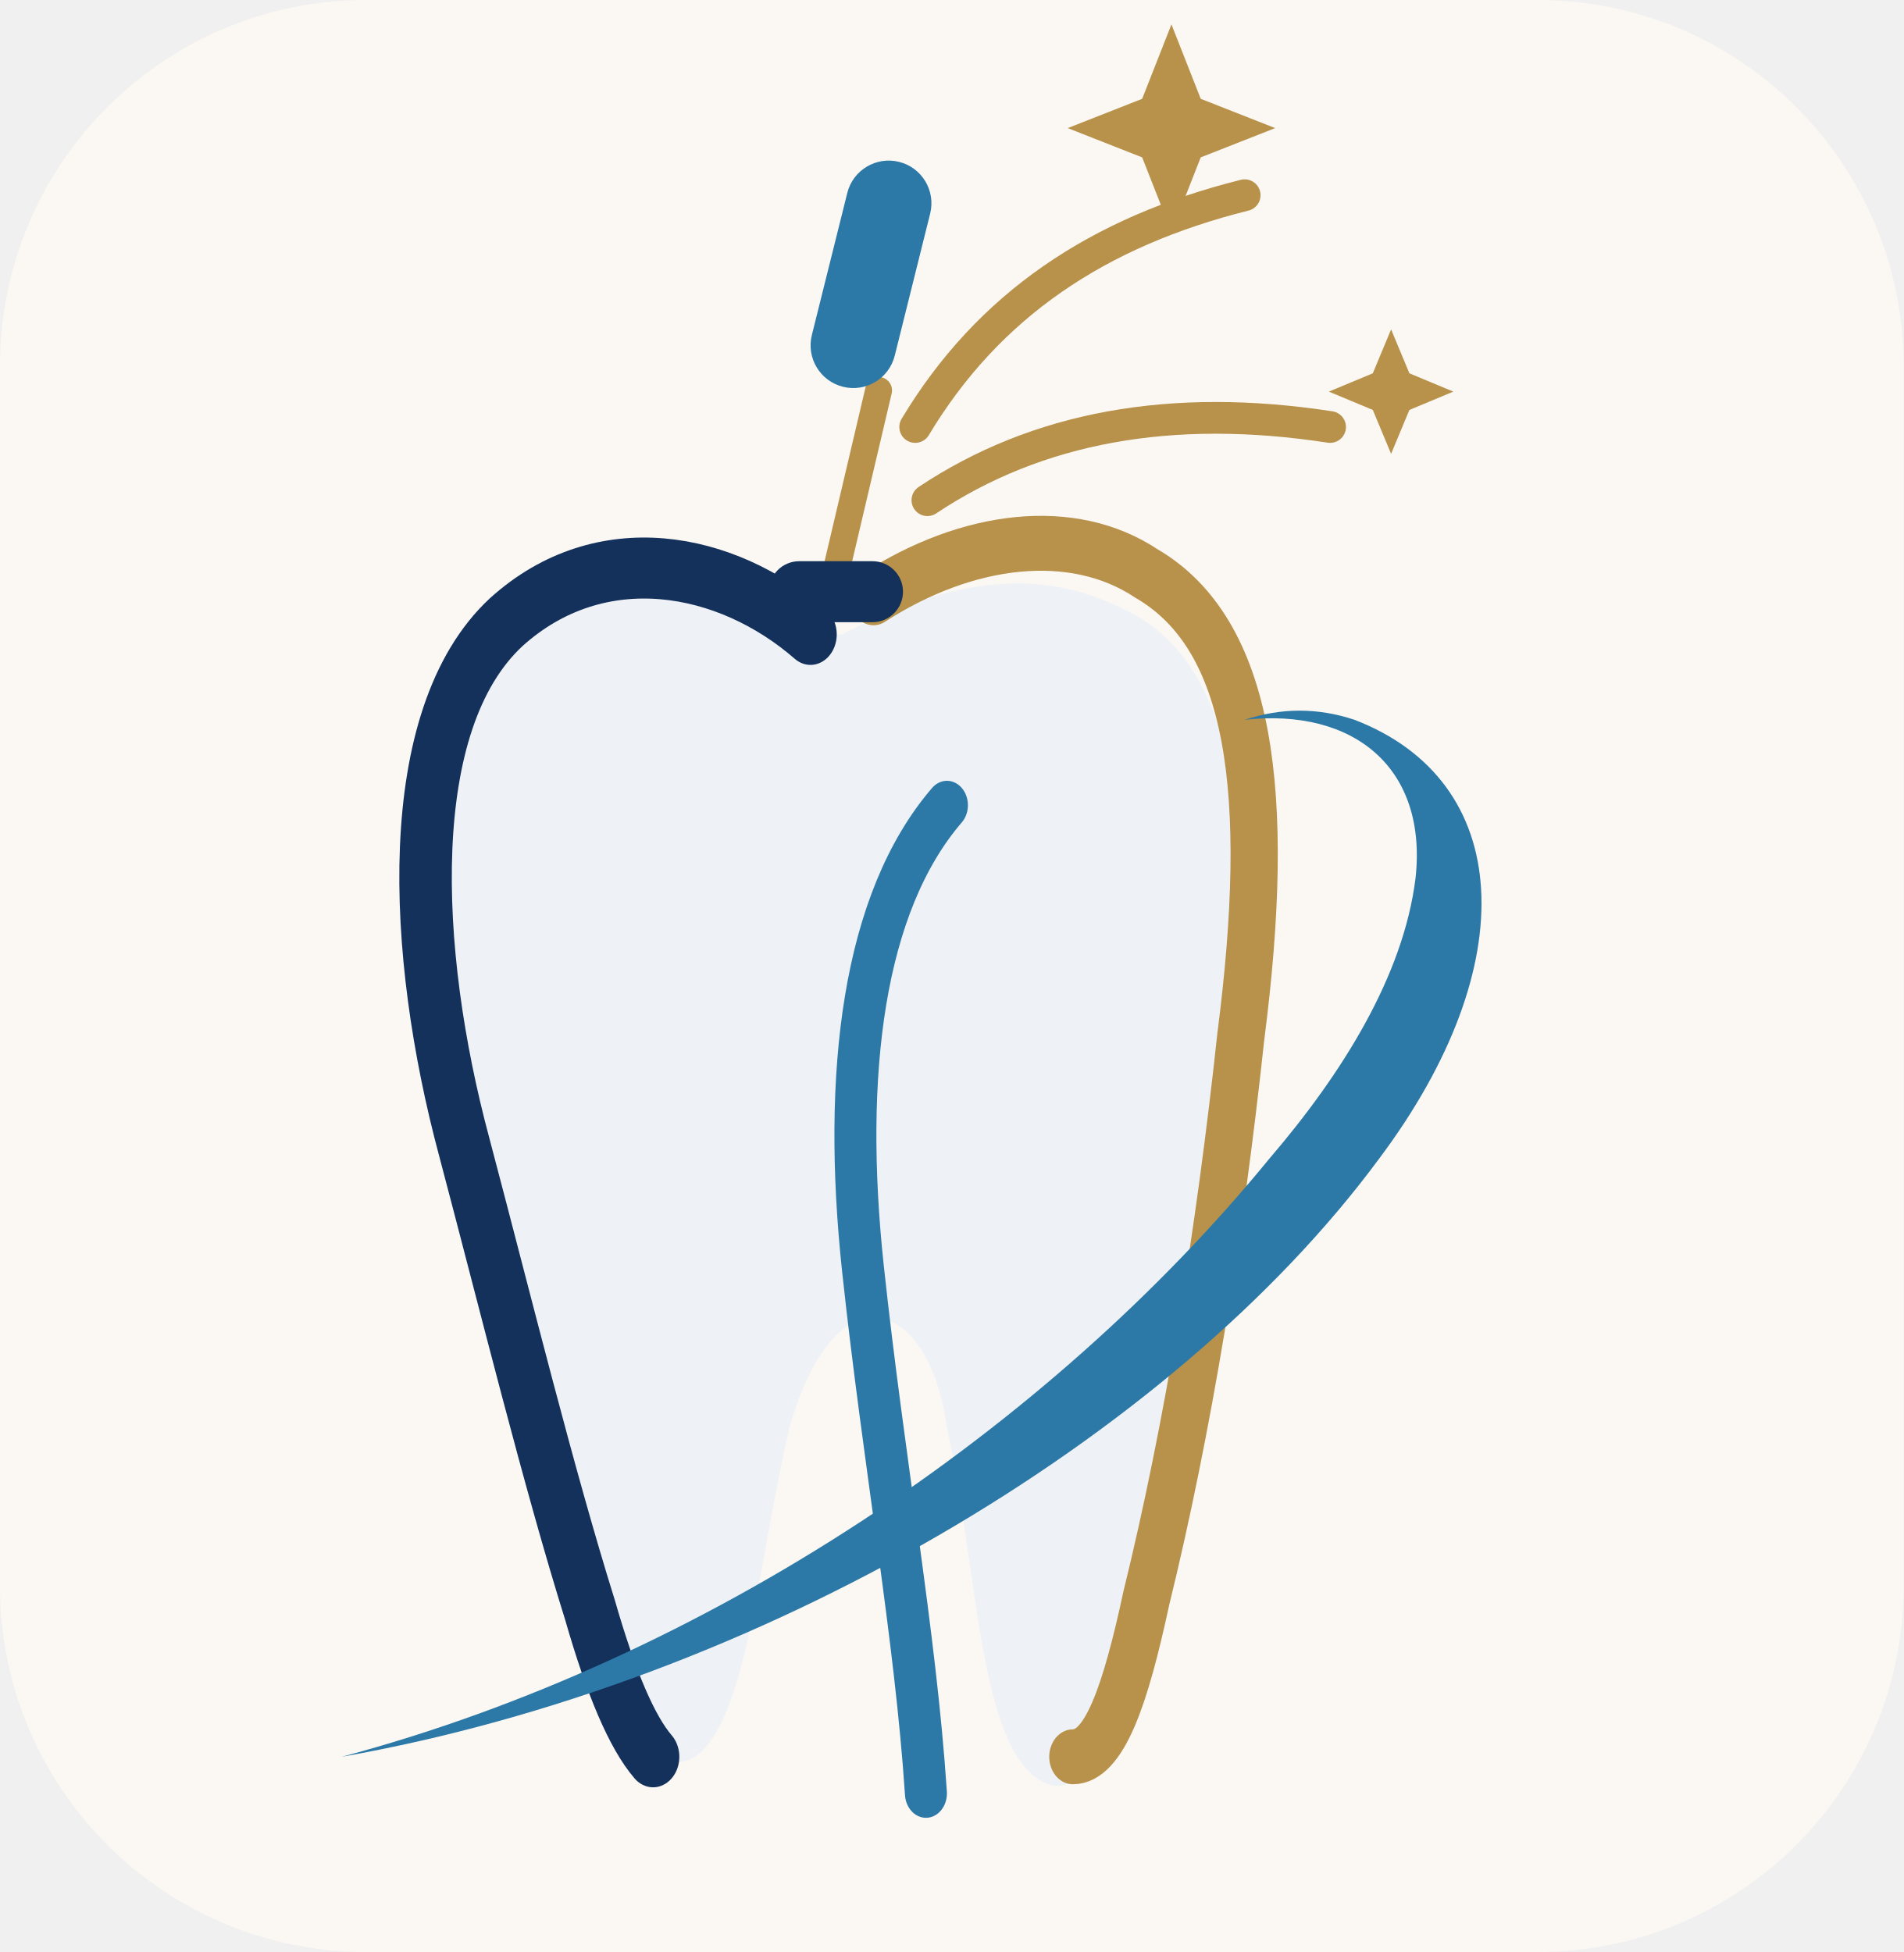
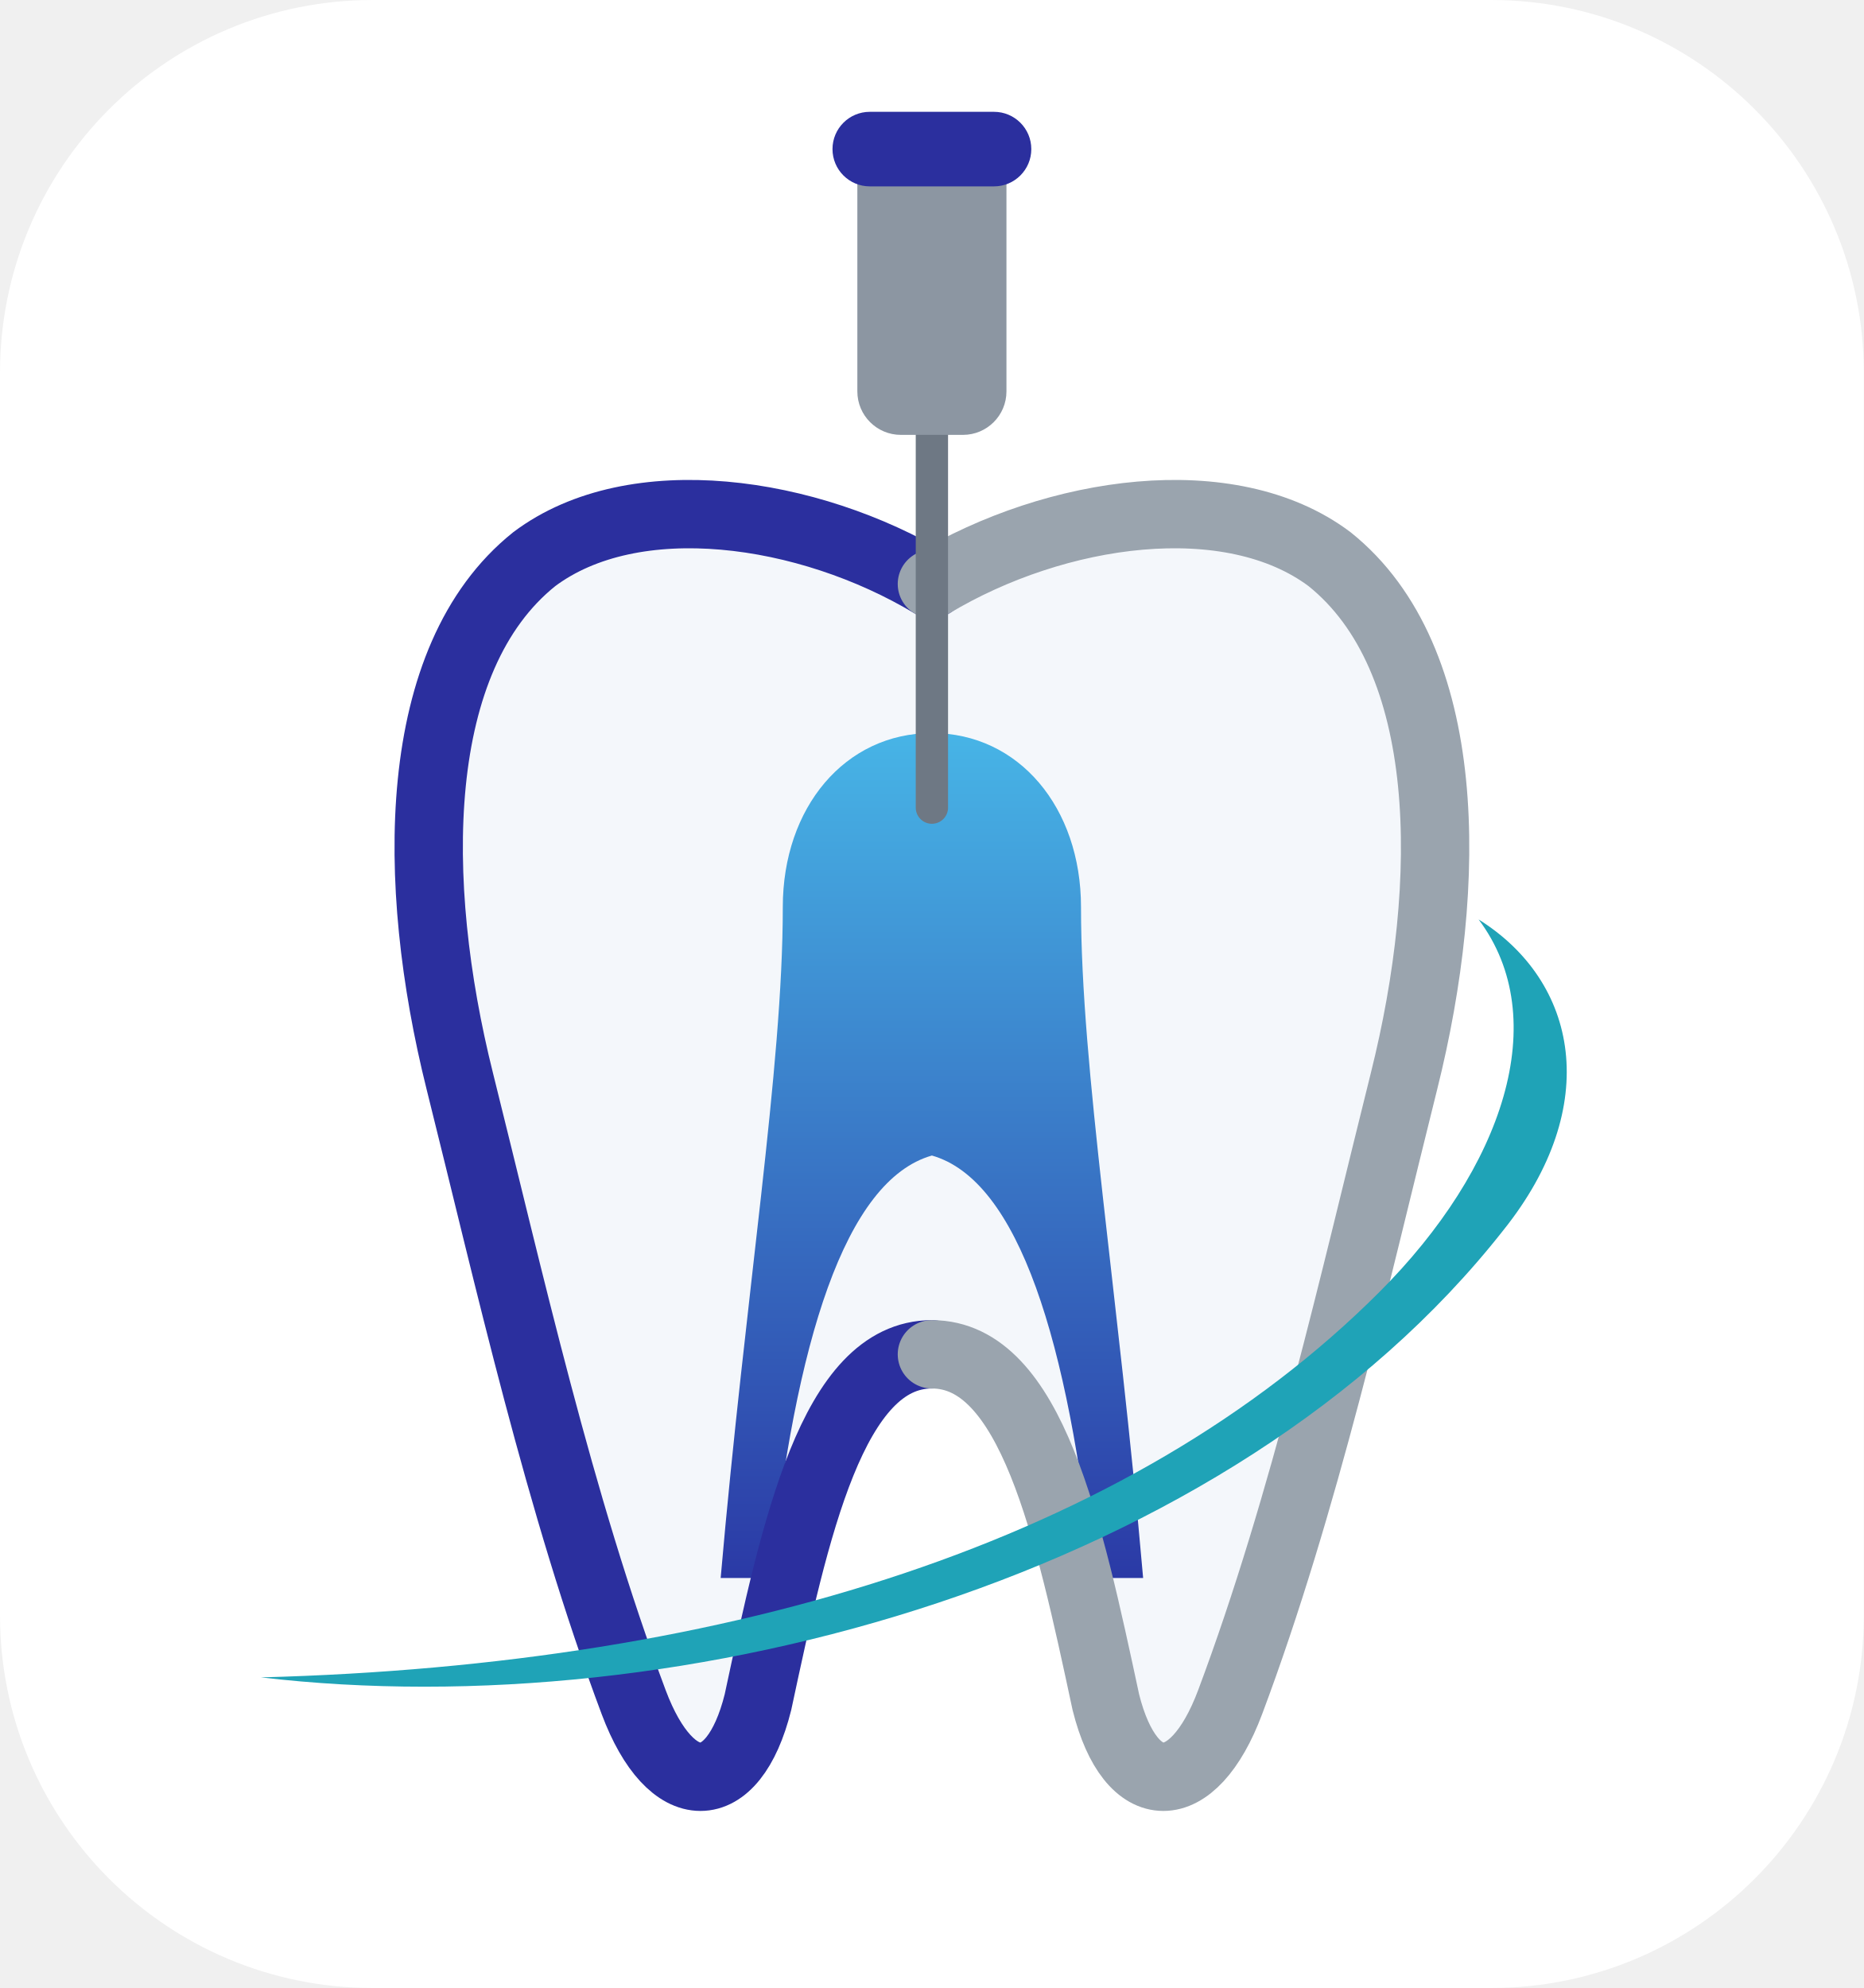
- <svg xmlns="http://www.w3.org/2000/svg" viewBox="-18 -2 156 160">
-   <rect x="-18" y="-2" width="156" height="160" rx="30" fill="#FBF8F3" />
-   <g transform="translate(8 0) scale(.86 1)">
-     <path fill="#EEF2F6" d="M47 50c-8-6-20-8-29-1C8 57 9 76 14 92c4 13 8 27 12 38 3 9 6 14 10 12 5-3 6-16 9-27 2-6 5-9 8-9s6 3 7 9c3 12 3 26 9 29 4 2 7-4 9-12 4-14 7-30 9-46 3-21 0-34-10-38-9-4-18-2-27 2Z" />
-     <path fill="none" stroke="#14315C" stroke-width="5" stroke-linecap="round" d="M47 50c-8-6-20-8-29-1C8 57 9 76 14 92c4 13 8 27 12 38 2 6 4 10 6 12" />
-     <path fill="none" stroke="#B8914A" stroke-width="4.5" stroke-linecap="round" d="M53 47c9-5 19-6 26-2 10 5 12 18 9 38-2 16-5 32-9 46-2 8-4 13-7 13" />
-     <path fill="none" stroke="#2C79A8" stroke-width="4" stroke-linecap="round" d="M60 64c-8 8-10 22-8 38 2 16 5 30 6 43" />
-   </g>
-   <path fill="#2C79A8" d="M10 142C44 136 78 116 95 93c12-16 11-31-2-36-3-1-6-1-9 0 9-1 15 4 14 13-1 8-6 16-12 23C68 115 40 134 10 142Z" />
-   <path fill="none" stroke="#B8914A" stroke-width="2.2" stroke-linecap="round" d="M50 47l4-17" />
-   <rect x="50" y="11" width="7" height="19" rx="3.5" transform="rotate(14 53.5 20)" fill="#2C79A8" />
-   <rect x="45" y="44" width="11" height="5" rx="2.5" fill="#14315C" />
-   <path fill="none" stroke="#B8914A" stroke-width="2.6" stroke-linecap="round" d="M57 33c6-10 15-16 27-19M58 39c9-6 20-8 33-6" />
-   <path fill="#B8914A" d="m78 0 2.4 6.1 6.1 2.4-6.1 2.4L78 17l-2.4-6.1-6.1-2.4 6.1-2.4Z" />
-   <path fill="#B8914A" d="m96 25 1.5 3.6 3.6 1.5-3.6 1.5L96 35.2l-1.5-3.6-3.6-1.5 3.6-1.5Z" />
+ <svg xmlns="http://www.w3.org/2000/svg" viewBox="-15 -5 150 160">
+   <rect x="-15" y="-5" width="150" height="160" rx="30" fill="#FFFFFF" />
+   <defs>
+     <linearGradient id="g-canal" x1="0" y1="0" x2="0" y2="1">
+       <stop offset="0" stop-color="#47B4E6" />
+       <stop offset="1" stop-color="#2B3AA6" />
+     </linearGradient>
+   </defs>
+   <path fill="#F4F7FB" d="M60 42C50 36 36 34 28 40 18 48 18 66 22 82c4 16 8 34 14 50 3 8 8 8 10 0 3-14 6-28 14-28s11 14 14 28c2 8 7 8 10 0 6-16 10-34 14-50 4-16 4-34-6-42-8-6-22-4-32 2Z" />
+   <path fill="url(#g-canal)" d="M60 54c-7 0-12 6-12 14 0 13-3 31-5 54h4c2-19 6-32 13-34 7 2 11 15 13 34h4c-2-23-5-41-5-54 0-8-5-14-12-14Z" />
+   <path fill="none" stroke="#2B2F9E" stroke-width="5.5" stroke-linecap="round" d="M60 42C50 36 36 34 28 40 18 48 18 66 22 82c4 16 8 34 14 50 3 8 8 8 10 0 3-14 6-28 14-28" />
+   <path fill="none" stroke="#9AA4AE" stroke-width="5.5" stroke-linecap="round" d="M60 104c8 0 11 14 14 28 2 8 7 8 10 0 6-16 10-34 14-50 4-16 4-34-6-42-8-6-22-4-32 2" />
+   <path fill="none" stroke="#6E7884" stroke-width="2.6" stroke-linecap="round" d="M60 30v30" />
+   <rect x="54" y="6" width="12" height="24" rx="3.5" fill="#8C96A2" />
+   <rect x="52" y="4" width="16" height="6" rx="3" fill="#2B2F9E" />
+   <path fill="#1FA3B7" d="M6 130c34 4 78-8 100-36 8-10 6-20-2-25 6 8 2 20-8 30-20 20-52 30-90 31Z" />
</svg>
